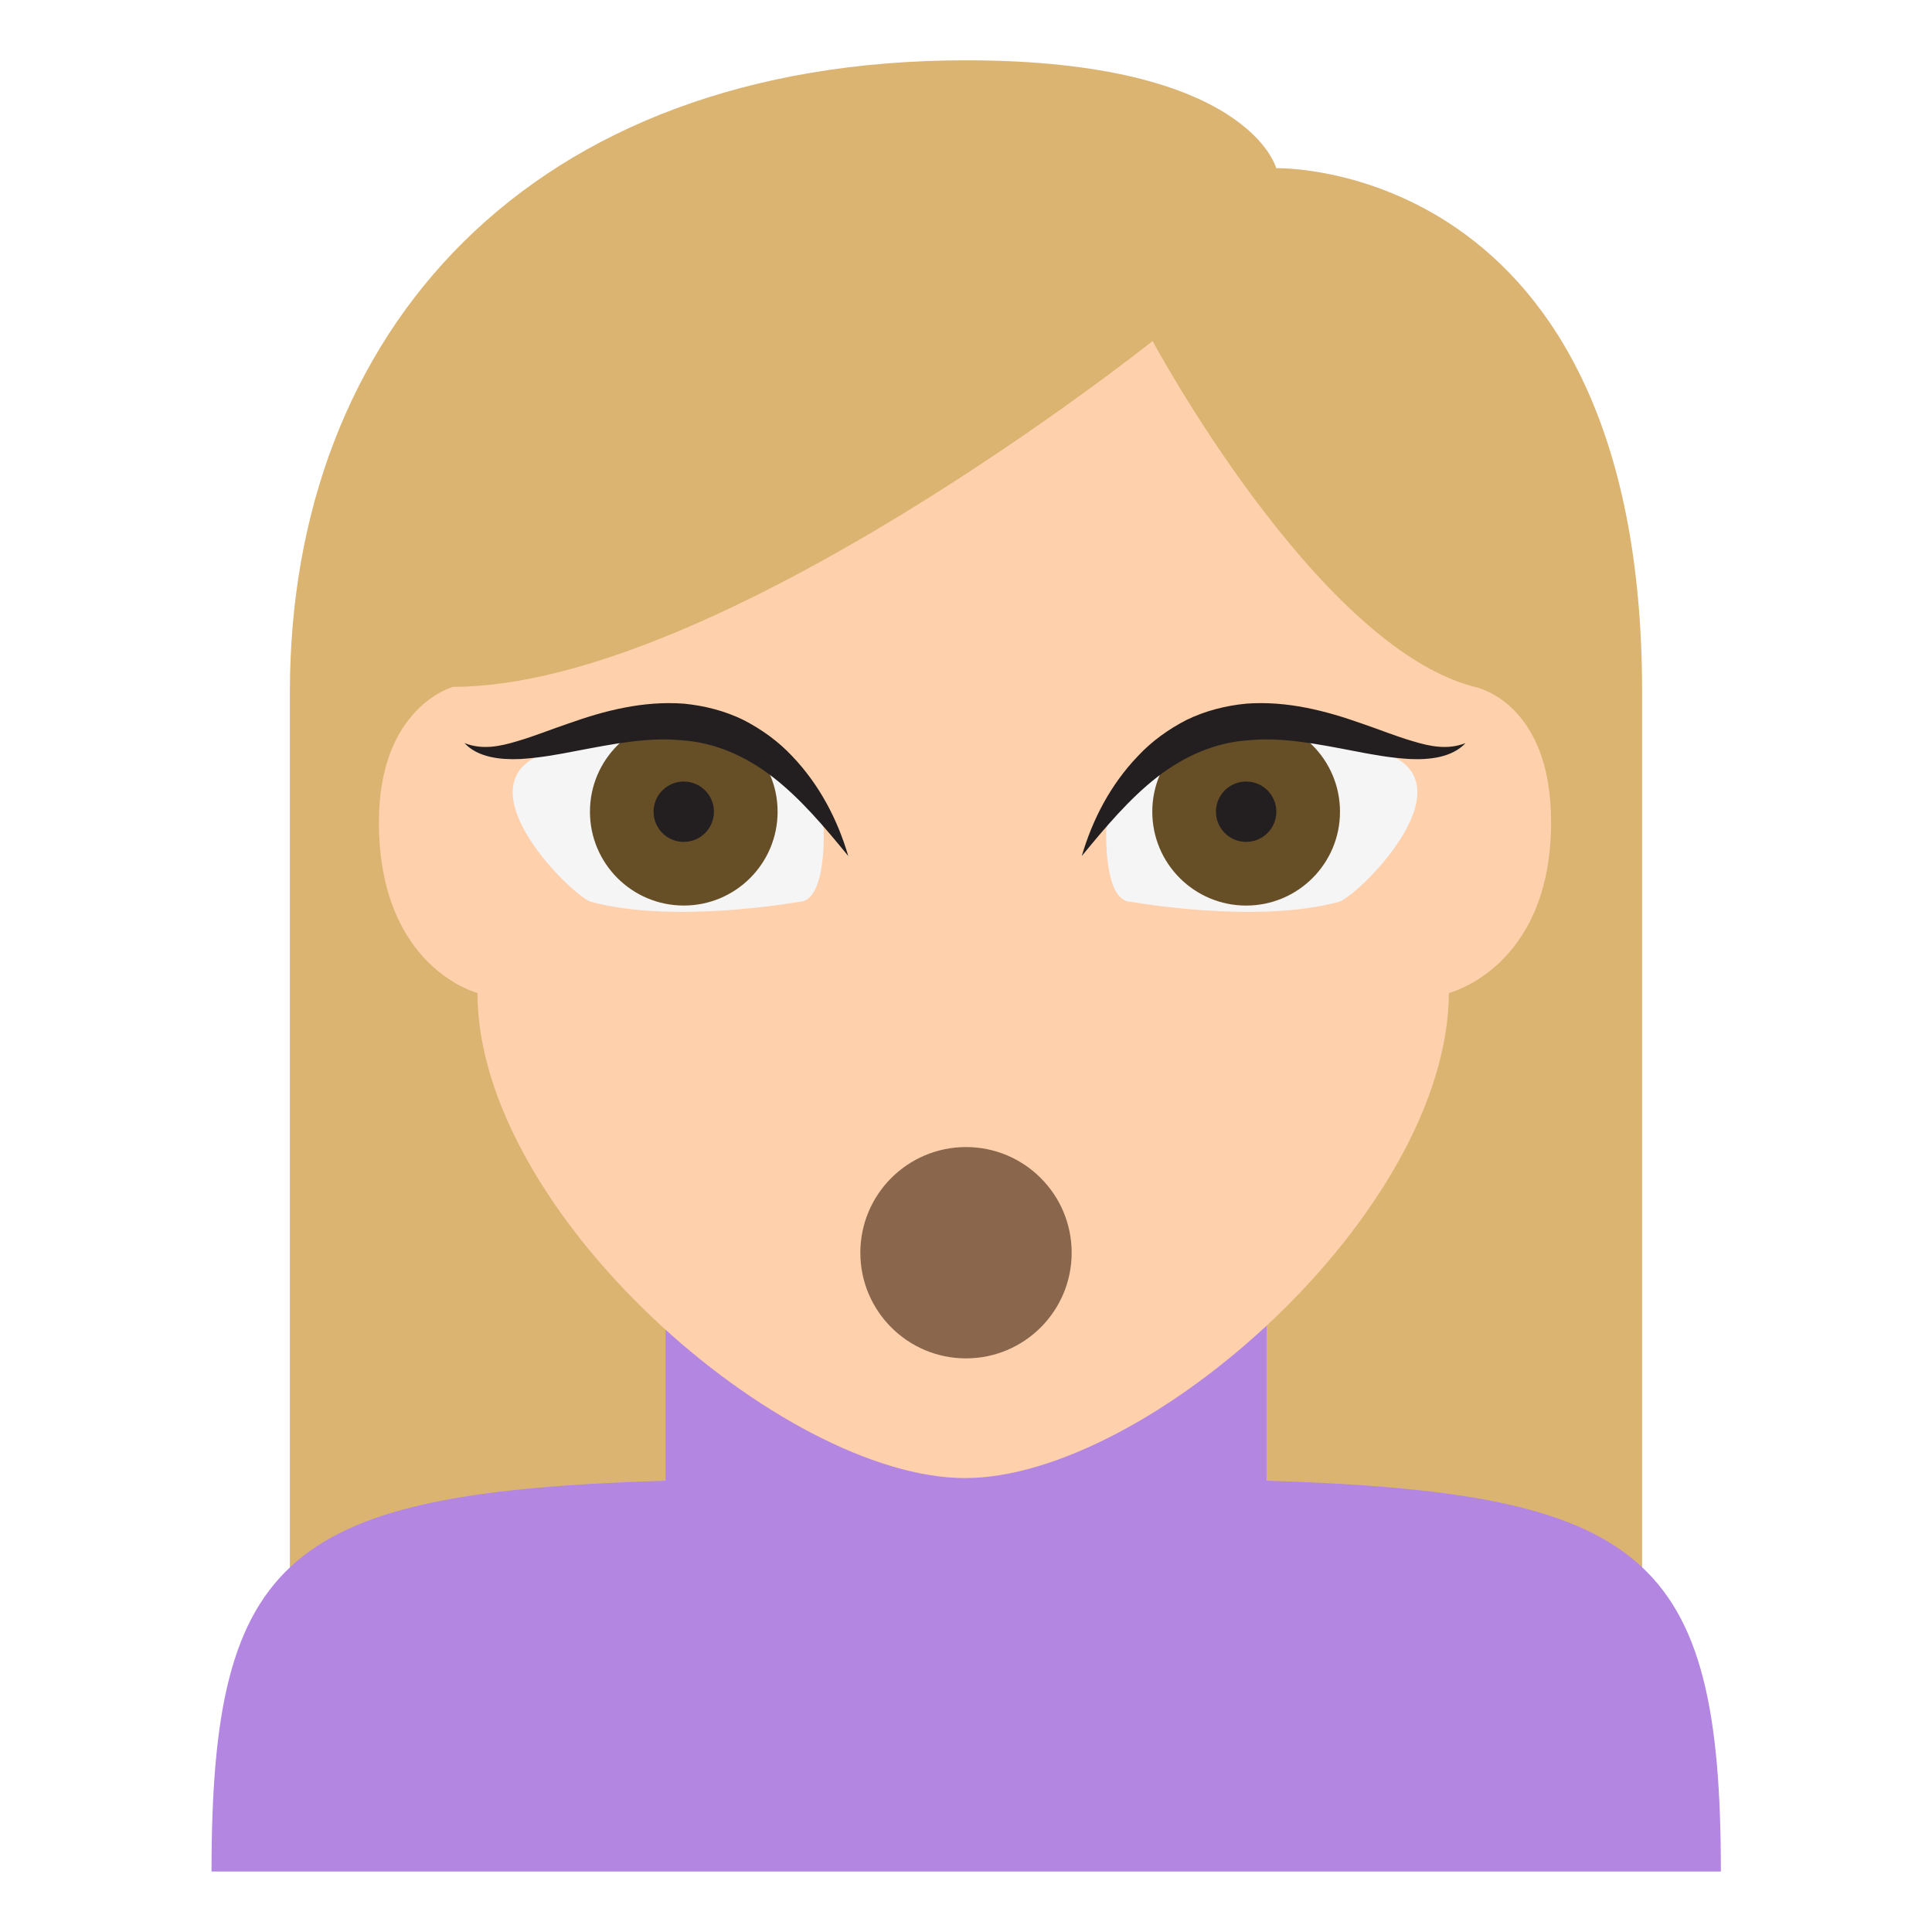
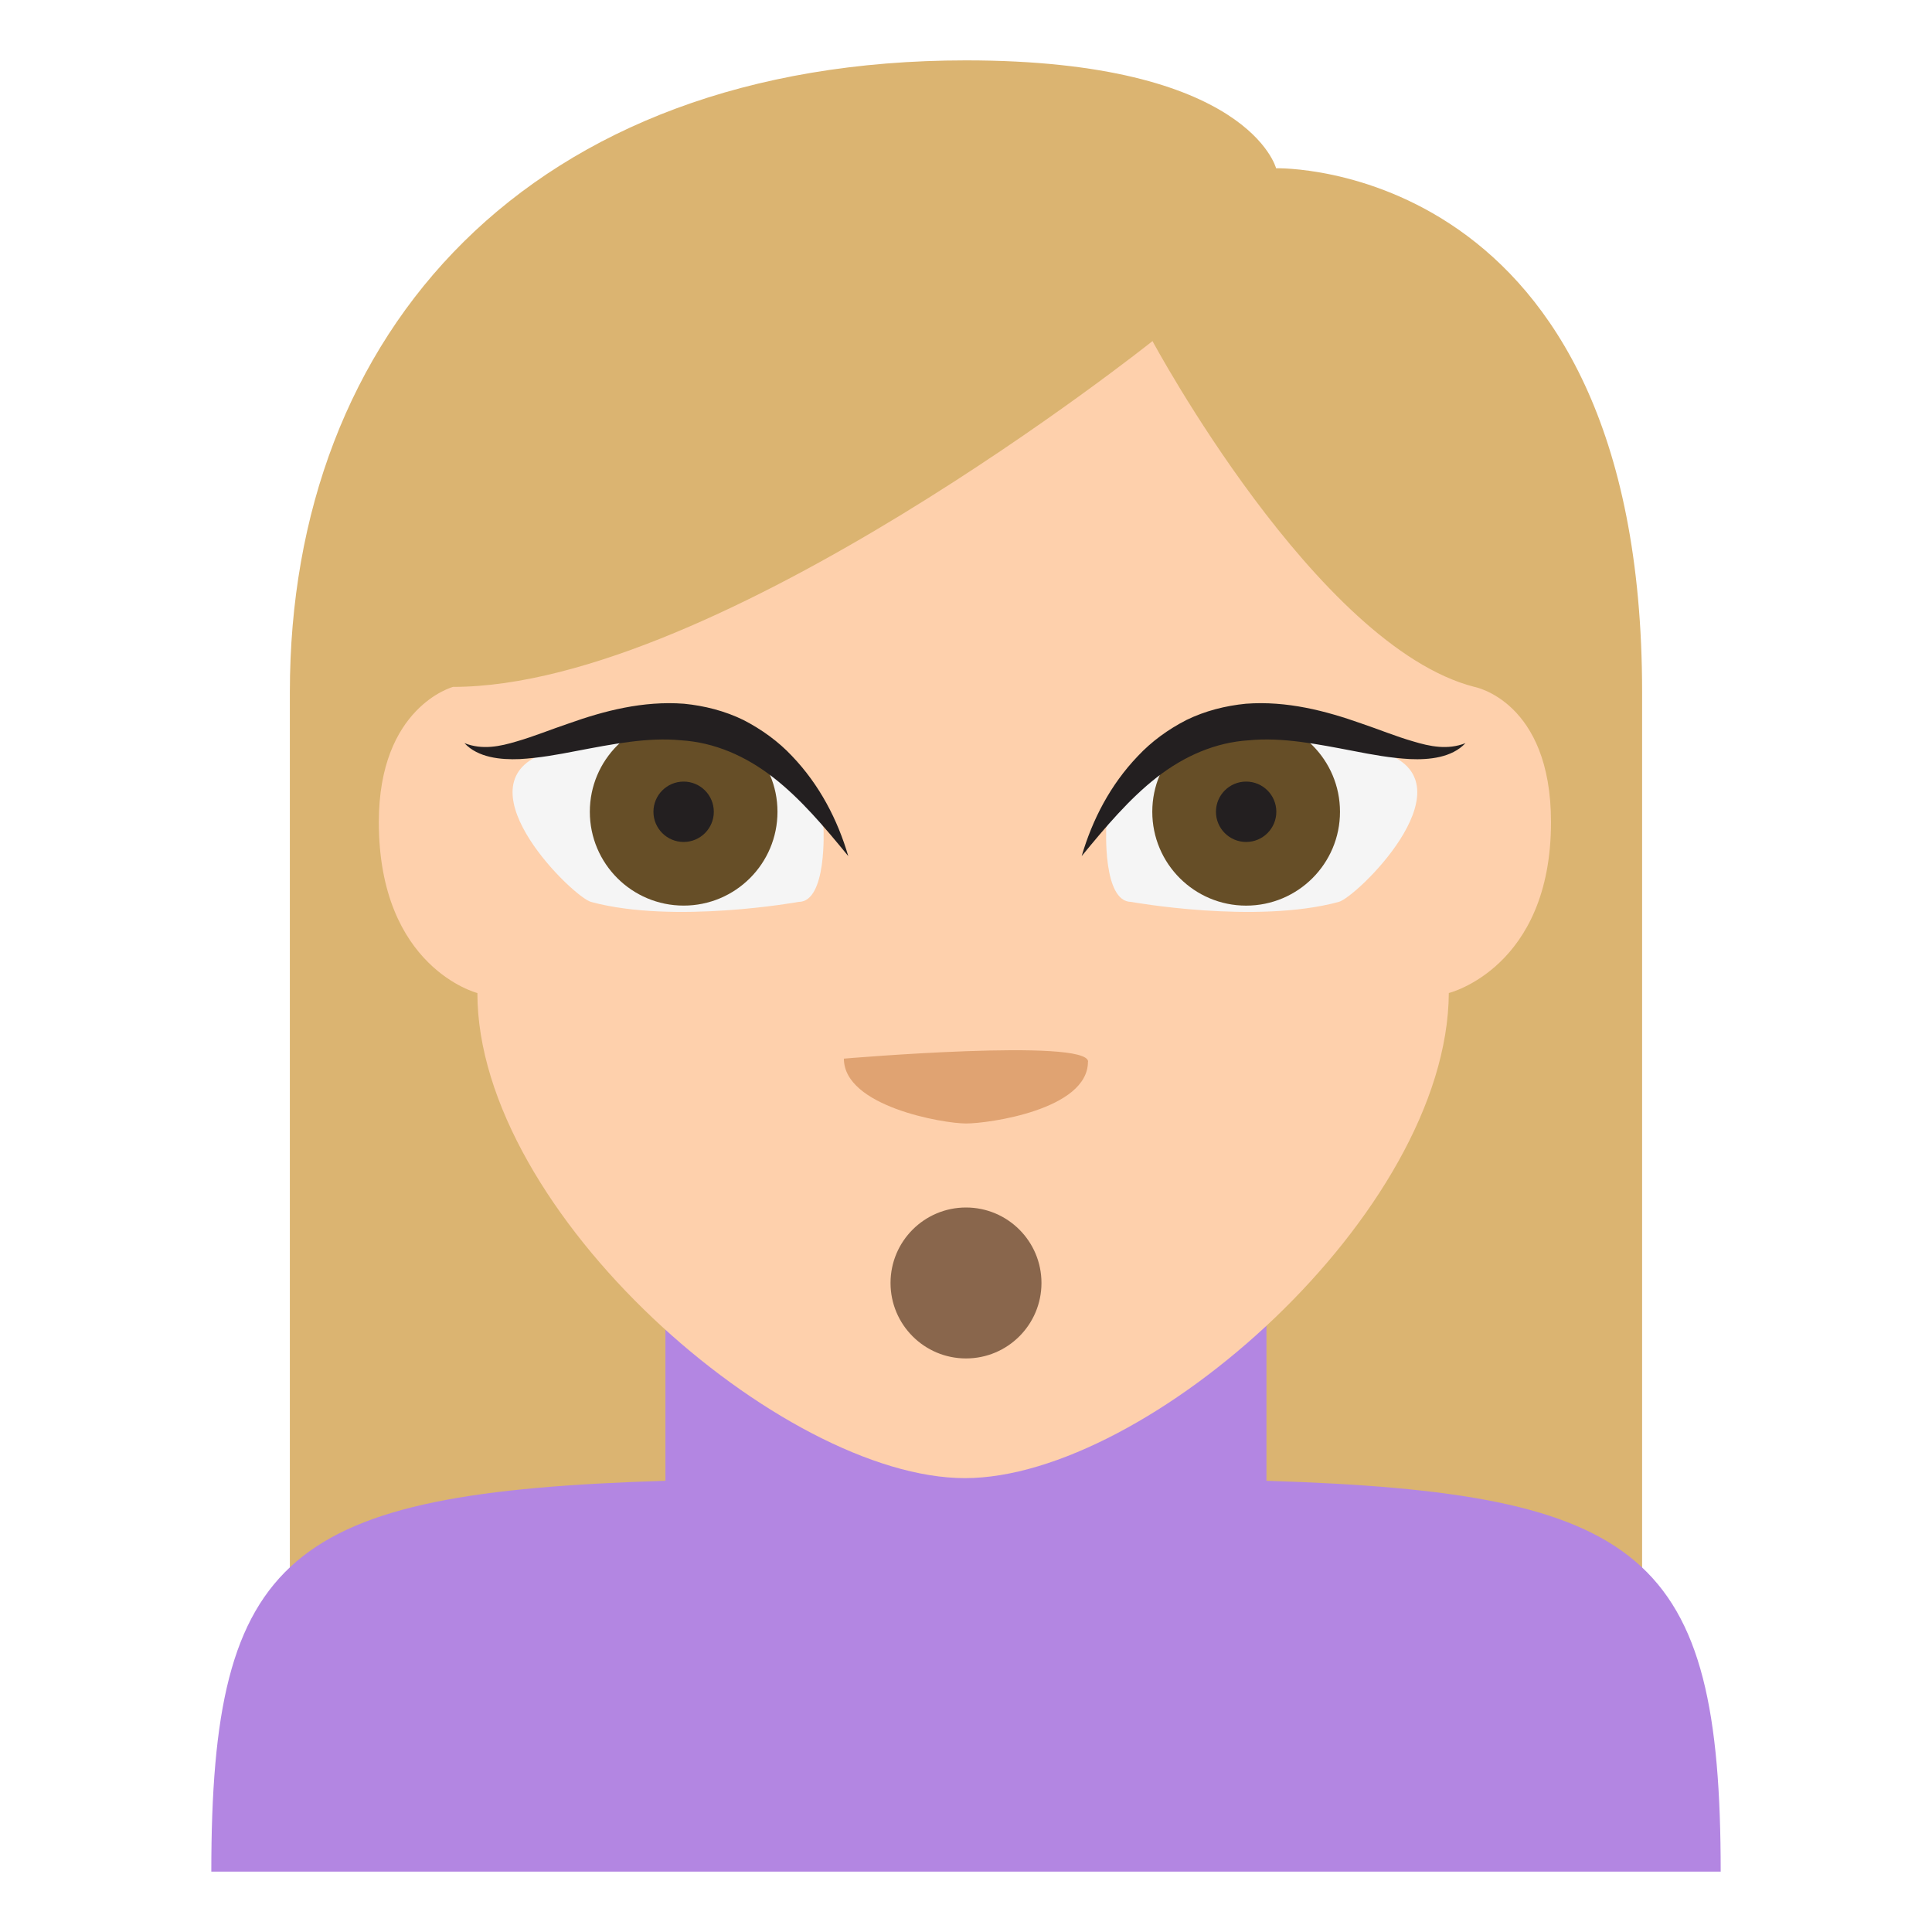
<svg xmlns="http://www.w3.org/2000/svg" viewBox="0 0 64 64" enable-background="new 0 0 64 64">
-   <path fill="#dbb471" d="m32 1.998c-14.487 0-22.397 9.03-22.397 20.924v37.08h44.794v-37.08c0-17.678-12.12-17.35-12.12-17.35s-.913-3.574-10.272-3.574" />
-   <path fill="#b386e2" d="m41.956 49.05v-7.139h-19.909v7.139c-12.518.387-15.04 2.408-15.04 12.947h49.999c0-10.537-2.533-12.559-15.05-12.947" />
-   <path fill="#fed0ac" d="m15.814 32.893c0 0-3.262-.834-3.262-5.662 0-3.824 2.459-4.479 2.459-4.479 8.811 0 23.17-11.455 23.17-11.455s5.428 10.113 10.664 11.455c0 0 2.537.467 2.537 4.479 0 4.828-3.385 5.662-3.385 5.662-.045 7.281-9.992 16.07-16.03 16.07-6.04 0-16.15-8.785-16.15-16.07" />
-   <path fill="#f5f5f5" d="m26.459 29.875c.951 0 .824-2.459.824-2.459-2.92-6.521-9.42-2.393-9.42-2.393-2.527 1.127 1.133 4.693 1.719 4.852 2.754.746 6.877 0 6.877 0" />
-   <circle fill="#664e27" cx="22.651" cy="26.889" r="3.108" />
+   <path fill="#dbb471" d="M32,2C17.512,2,9.602,11.031,9.602,22.924V60h44.795V22.924c0-17.678-12.125-17.35-12.125-17.35    S41.359,2,32,2z" />
+   <path fill="#b386e2" d="M41.953,49.053v-7.139h-19.91v7.139C9.525,49.44,7,51.461,7,62h50C57,51.463,54.467,49.441,41.953,49.053z    " />
+   <path fill="#fed0ac" d="m15.811 32.895c0 0-3.262-.834-3.262-5.662 0-3.824 2.459-4.479 2.459-4.479 8.811 0 23.17-11.455 23.17-11.455s5.428 10.113 10.664 11.455c0 0 2.537.467 2.537 4.479 0 4.828-3.385 5.662-3.385 5.662-.045 7.281-9.992 16.07-16.03 16.07-6.04 0-16.15-8.785-16.15-16.07" />
+   <path fill="#f5f5f5" d="m26.455 29.877c.951 0 .824-2.459.824-2.459-2.92-6.521-9.42-2.393-9.42-2.393-2.527 1.127 1.133 4.693 1.719 4.852 2.754.746 6.877 0 6.877 0" />
+   <circle fill="#664e27" cx="22.647" cy="26.891" r="3.108" />
  <g fill="#231f20">
-     <circle cx="22.65" cy="26.889" r="1" />
-     <path d="m28.1 28.357c-.795-.971-1.582-1.904-2.496-2.613-.912-.707-1.938-1.154-3.045-1.223-1.107-.107-2.268.127-3.471.355-.602.117-1.223.232-1.871.268-.627.027-1.385-.047-1.832-.529.592.234 1.174.111 1.738-.059.568-.164 1.131-.396 1.721-.594 1.164-.414 2.451-.754 3.814-.652.676.066 1.354.238 1.969.539.607.313 1.16.713 1.611 1.195.912.954 1.508 2.108 1.862 3.313" />
+     <circle cx="22.646" cy="26.891" r="1" />
+     <path d="m28.1 28.359c-.795-.971-1.582-1.904-2.496-2.613-.912-.707-1.938-1.154-3.045-1.223-1.107-.107-2.268.127-3.471.355-.602.117-1.223.232-1.871.268-.627.027-1.385-.047-1.832-.529.592.234 1.174.111 1.738-.059.568-.164 1.131-.396 1.721-.594 1.164-.414 2.451-.754 3.814-.652.676.066 1.354.238 1.969.539.607.313 1.16.713 1.611 1.195.912.954 1.508 2.108 1.862 3.313" />
  </g>
-   <path fill="#f5f5f5" d="m37.476 29.875c-.953 0-.826-2.459-.826-2.459 2.92-6.521 9.422-2.393 9.422-2.393 2.527 1.127-1.133 4.693-1.721 4.852-2.75.746-6.875 0-6.875 0" />
-   <circle fill="#664e27" cx="41.28" cy="26.889" r="3.109" />
+   <path fill="#f5f5f5" d="m37.473 29.877c-.953 0-.826-2.459-.826-2.459 2.92-6.521 9.422-2.393 9.422-2.393 2.527 1.127-1.133 4.693-1.721 4.852-2.75.746-6.875 0-6.875 0" />
+   <circle fill="#664e27" cx="41.28" cy="26.891" r="3.109" />
  <g fill="#231f20">
-     <circle cx="41.28" cy="26.889" r="1" />
-     <path d="m35.835 28.357c.354-1.205.947-2.359 1.861-3.313.451-.482 1-.883 1.609-1.195.615-.301 1.295-.473 1.969-.539 1.363-.102 2.65.238 3.814.65.59.199 1.154.432 1.723.596.563.17 1.146.293 1.738.059-.449.482-1.205.557-1.834.529-.648-.035-1.27-.15-1.873-.268-1.199-.229-2.361-.463-3.467-.355-1.105.068-2.133.516-3.045 1.223-.913.711-1.7 1.645-2.495 2.613" />
+     <circle cx="41.28" cy="26.891" r="1" />
+     <path d="m35.832 28.359c.354-1.205.947-2.359 1.861-3.313.451-.482 1-.883 1.609-1.195.615-.301 1.295-.473 1.969-.539 1.363-.102 2.65.238 3.814.65.59.199 1.154.432 1.723.596.563.17 1.146.293 1.738.059-.449.482-1.205.557-1.834.529-.648-.035-1.27-.15-1.873-.268-1.199-.229-2.361-.463-3.467-.355-1.105.068-2.133.516-3.045 1.223-.913.711-1.7 1.645-2.495 2.613" />
  </g>
-   <circle fill="#89664c" cx="32" cy="41.498" r="3.5" />
+   <circle fill="#89664c" cx="32" cy="42.5" r="2.5" />
+   <path fill="#e0a372" d="m36.04 35.17c0 1.588-3.287 2.047-4.04 2.047s-4.045-.563-4.045-2.148c0-.001 8.09-.69 8.09.101" />
</svg>
